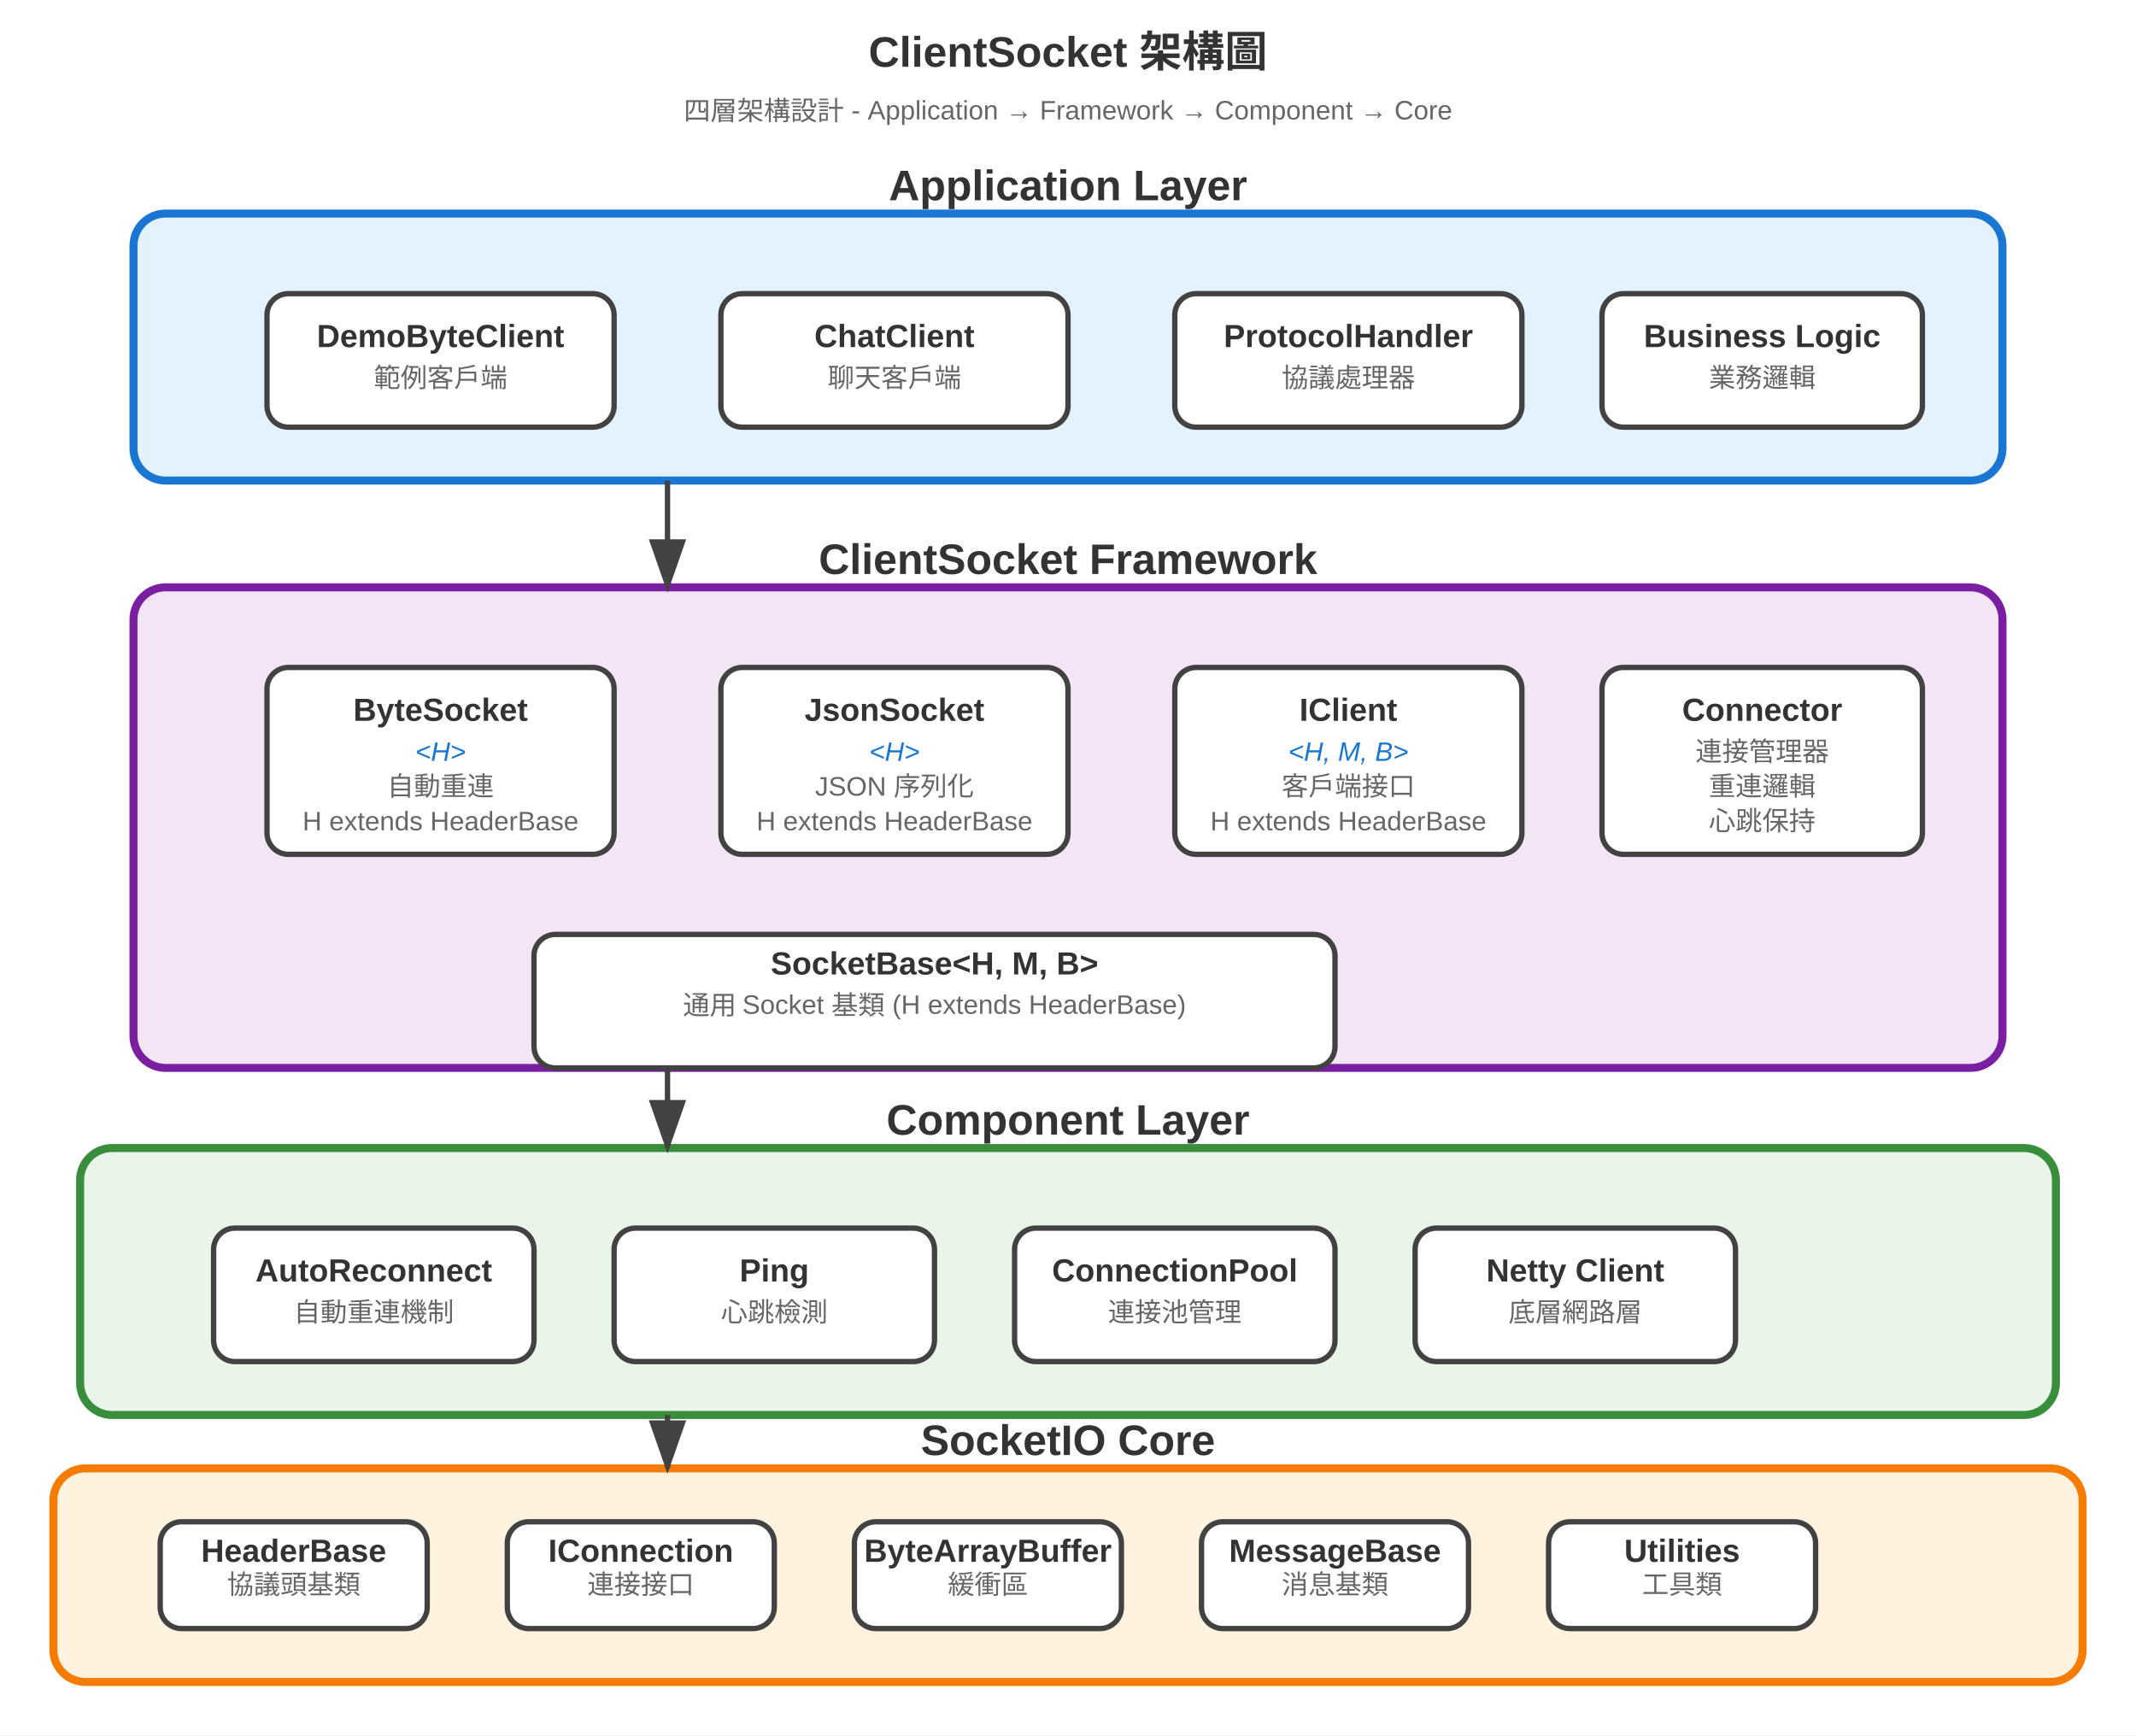
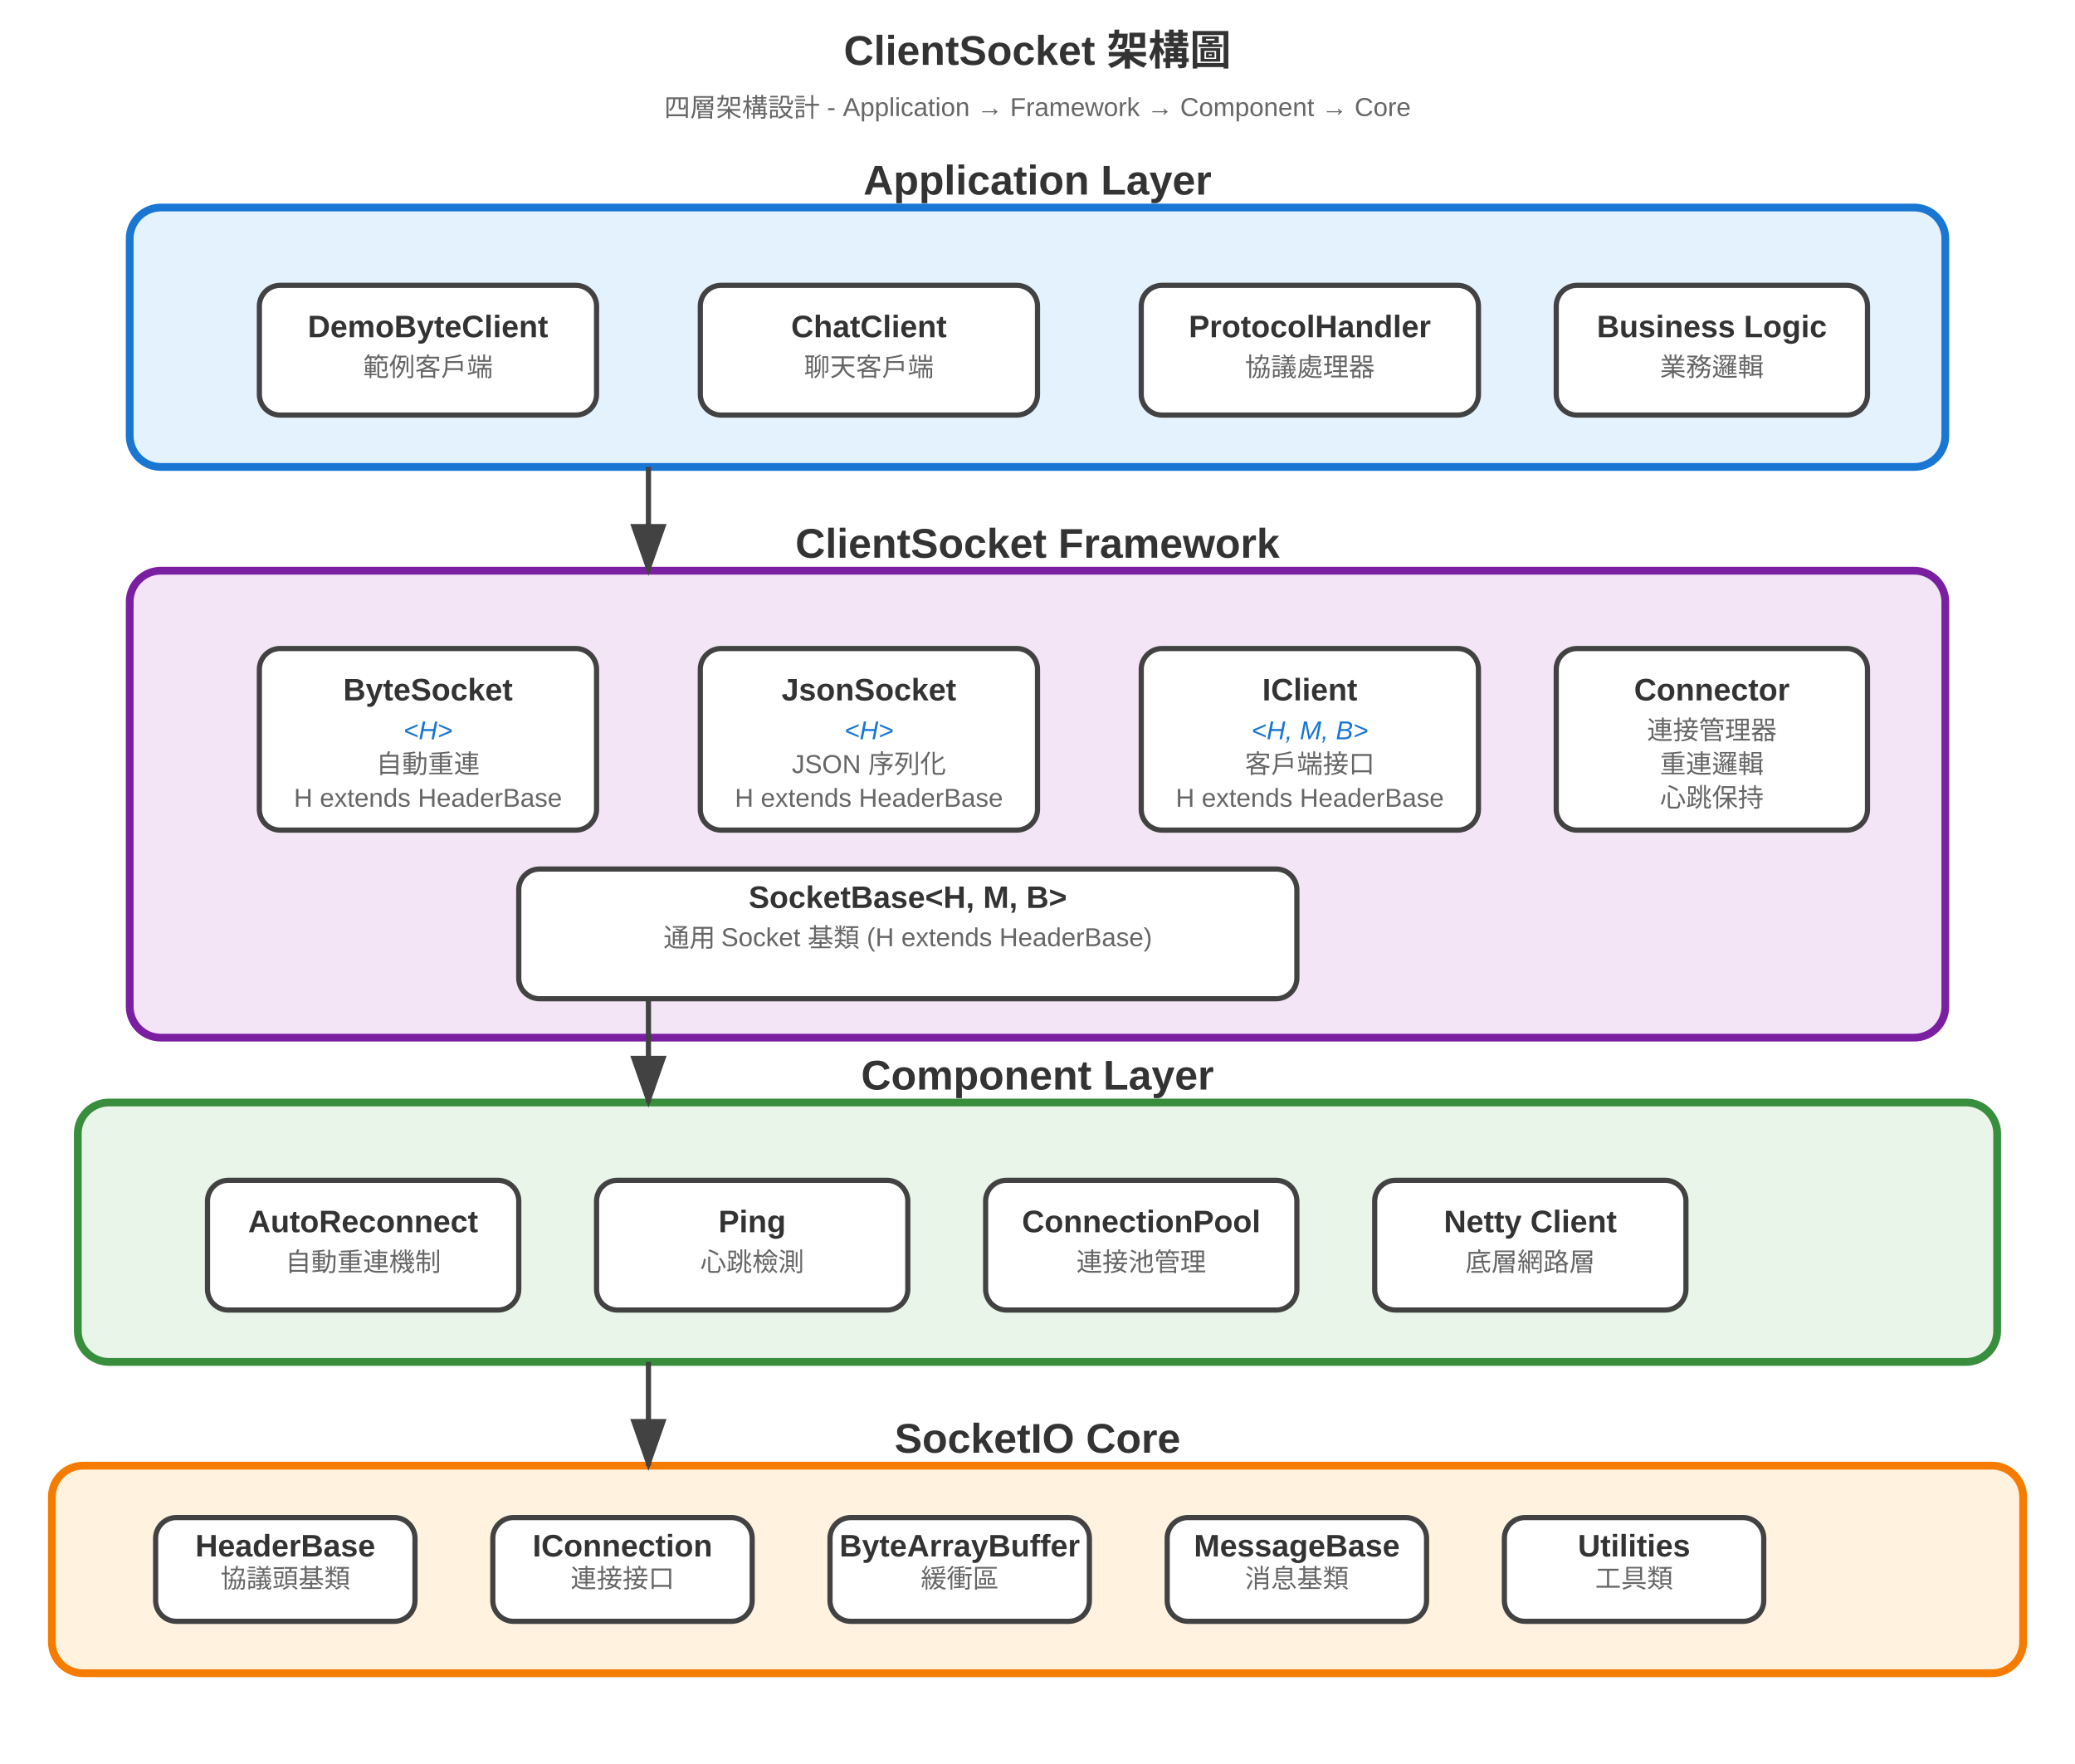
- <svg xmlns="http://www.w3.org/2000/svg" width="800" height="650">
+ <svg xmlns="http://www.w3.org/2000/svg" width="800" height="680">
  <rect width="100%" height="100%" fill="#ffffff" />
  <defs>
    <style>
      .layer-box { stroke-width: 3; rx: 12; ry: 12; fill: none; }
      .app-layer { stroke: #1976d2; fill: #e3f2fd; }
      .client-layer { stroke: #7b1fa2; fill: #f3e5f5; }
      .component-layer { stroke: #388e3c; fill: #e8f5e8; }
      .core-layer { stroke: #f57c00; fill: #fff3e0; }
      .box { fill: #ffffff; stroke: #424242; stroke-width: 2; rx: 8; ry: 8; }
      .text { text-anchor: middle; font-family: Arial, sans-serif; }
      .layer-title { font-size: 16px; font-weight: bold; fill: #333; }
      .component-title { font-size: 12px; font-weight: bold; fill: #333; }
      .component-desc { font-size: 10px; fill: #666; }
      .generic-text { font-size: 10px; fill: #1976d2; font-style: italic; }
      .arrow { stroke: #424242; stroke-width: 2; fill: none; marker-end: url(#arrowhead); }
    </style>
    <marker id="arrowhead" markerWidth="10" markerHeight="7" refX="9" refY="3.5" orient="auto">
      <polygon points="0 0, 10 3.5, 0 7" fill="#424242" />
    </marker>
  </defs>
  <text x="400" y="25" class="layer-title text">ClientSocket 架構圖</text>
  <text x="400" y="45" class="component-desc text">四層架構設計 - Application → Framework → Component → Core</text>
  <rect x="50" y="80" width="700" height="100" class="layer-box app-layer" />
  <text x="400" y="75" class="layer-title text">Application Layer</text>
  <rect x="100" y="110" width="130" height="50" class="box" />
  <text x="165" y="130" class="component-title text">DemoByteClient</text>
  <text x="165" y="145" class="component-desc text">範例客戶端</text>
  <rect x="270" y="110" width="130" height="50" class="box" />
  <text x="335" y="130" class="component-title text">ChatClient</text>
  <text x="335" y="145" class="component-desc text">聊天客戶端</text>
  <rect x="440" y="110" width="130" height="50" class="box" />
  <text x="505" y="130" class="component-title text">ProtocolHandler</text>
  <text x="505" y="145" class="component-desc text">協議處理器</text>
  <rect x="600" y="110" width="120" height="50" class="box" />
  <text x="660" y="130" class="component-title text">Business Logic</text>
  <text x="660" y="145" class="component-desc text">業務邏輯</text>
  <rect x="50" y="220" width="700" height="180" class="layer-box client-layer" />
  <text x="400" y="215" class="layer-title text">ClientSocket Framework</text>
  <rect x="100" y="250" width="130" height="70" class="box" />
  <text x="165" y="270" class="component-title text">ByteSocket</text>
  <text x="165" y="285" class="generic-text text">&lt;H&gt;</text>
  <text x="165" y="298" class="component-desc text">自動重連</text>
  <text x="165" y="311" class="component-desc text">H extends HeaderBase</text>
  <rect x="270" y="250" width="130" height="70" class="box" />
  <text x="335" y="270" class="component-title text">JsonSocket</text>
  <text x="335" y="285" class="generic-text text">&lt;H&gt;</text>
  <text x="335" y="298" class="component-desc text">JSON 序列化</text>
  <text x="335" y="311" class="component-desc text">H extends HeaderBase</text>
  <rect x="440" y="250" width="130" height="70" class="box" />
  <text x="505" y="270" class="component-title text">IClient</text>
  <text x="505" y="285" class="generic-text text">&lt;H, M, B&gt;</text>
  <text x="505" y="298" class="component-desc text">客戶端接口</text>
  <text x="505" y="311" class="component-desc text">H extends HeaderBase</text>
  <rect x="600" y="250" width="120" height="70" class="box" />
  <text x="660" y="270" class="component-title text">Connector</text>
  <text x="660" y="285" class="component-desc text">連接管理器</text>
  <text x="660" y="298" class="component-desc text">重連邏輯</text>
  <text x="660" y="311" class="component-desc text">心跳保持</text>
-   <rect x="200" y="350" width="300" height="50" class="box" />
-   <text x="350" y="365" class="component-title text">SocketBase&lt;H, M, B&gt;</text>
-   <text x="350" y="380" class="component-desc text">通用 Socket 基類 (H extends HeaderBase)</text>
-   <rect x="30" y="430" width="740" height="100" class="layer-box component-layer" />
-   <text x="400" y="425" class="layer-title text">Component Layer</text>
-   <rect x="80" y="460" width="120" height="50" class="box" />
-   <text x="140" y="480" class="component-title text">AutoReconnect</text>
-   <text x="140" y="495" class="component-desc text">自動重連機制</text>
-   <rect x="230" y="460" width="120" height="50" class="box" />
-   <text x="290" y="480" class="component-title text">Ping</text>
-   <text x="290" y="495" class="component-desc text">心跳檢測</text>
-   <rect x="380" y="460" width="120" height="50" class="box" />
-   <text x="440" y="480" class="component-title text">ConnectionPool</text>
-   <text x="440" y="495" class="component-desc text">連接池管理</text>
-   <rect x="530" y="460" width="120" height="50" class="box" />
-   <text x="590" y="480" class="component-title text">Netty Client</text>
-   <text x="590" y="495" class="component-desc text">底層網路層</text>
-   <rect x="20" y="550" width="760" height="80" class="layer-box core-layer" />
-   <text x="400" y="545" class="layer-title text">SocketIO Core</text>
-   <rect x="60" y="570" width="100" height="40" class="box" />
-   <text x="110" y="585" class="component-title text">HeaderBase</text>
-   <text x="110" y="597" class="component-desc text">協議頭基類</text>
-   <rect x="190" y="570" width="100" height="40" class="box" />
-   <text x="240" y="585" class="component-title text">IConnection</text>
-   <text x="240" y="597" class="component-desc text">連接接口</text>
-   <rect x="320" y="570" width="100" height="40" class="box" />
-   <text x="370" y="585" class="component-title text">ByteArrayBuffer</text>
-   <text x="370" y="597" class="component-desc text">緩衝區</text>
-   <rect x="450" y="570" width="100" height="40" class="box" />
-   <text x="500" y="585" class="component-title text">MessageBase</text>
-   <text x="500" y="597" class="component-desc text">消息基類</text>
-   <rect x="580" y="570" width="100" height="40" class="box" />
-   <text x="630" y="585" class="component-title text">Utilities</text>
-   <text x="630" y="597" class="component-desc text">工具類</text>
+   <rect x="200" y="335" width="300" height="50" class="box" />
+   <text x="350" y="350" class="component-title text">SocketBase&lt;H, M, B&gt;</text>
+   <text x="350" y="365" class="component-desc text">通用 Socket 基類 (H extends HeaderBase)</text>
+   <rect x="30" y="425" width="740" height="100" class="layer-box component-layer" />
+   <text x="400" y="420" class="layer-title text">Component Layer</text>
+   <rect x="80" y="455" width="120" height="50" class="box" />
+   <text x="140" y="475" class="component-title text">AutoReconnect</text>
+   <text x="140" y="490" class="component-desc text">自動重連機制</text>
+   <rect x="230" y="455" width="120" height="50" class="box" />
+   <text x="290" y="475" class="component-title text">Ping</text>
+   <text x="290" y="490" class="component-desc text">心跳檢測</text>
+   <rect x="380" y="455" width="120" height="50" class="box" />
+   <text x="440" y="475" class="component-title text">ConnectionPool</text>
+   <text x="440" y="490" class="component-desc text">連接池管理</text>
+   <rect x="530" y="455" width="120" height="50" class="box" />
+   <text x="590" y="475" class="component-title text">Netty Client</text>
+   <text x="590" y="490" class="component-desc text">底層網路層</text>
+   <rect x="20" y="565" width="760" height="80" class="layer-box core-layer" />
+   <text x="400" y="560" class="layer-title text">SocketIO Core</text>
+   <rect x="60" y="585" width="100" height="40" class="box" />
+   <text x="110" y="600" class="component-title text">HeaderBase</text>
+   <text x="110" y="612" class="component-desc text">協議頭基類</text>
+   <rect x="190" y="585" width="100" height="40" class="box" />
+   <text x="240" y="600" class="component-title text">IConnection</text>
+   <text x="240" y="612" class="component-desc text">連接接口</text>
+   <rect x="320" y="585" width="100" height="40" class="box" />
+   <text x="370" y="600" class="component-title text">ByteArrayBuffer</text>
+   <text x="370" y="612" class="component-desc text">緩衝區</text>
+   <rect x="450" y="585" width="100" height="40" class="box" />
+   <text x="500" y="600" class="component-title text">MessageBase</text>
+   <text x="500" y="612" class="component-desc text">消息基類</text>
+   <rect x="580" y="585" width="100" height="40" class="box" />
+   <text x="630" y="600" class="component-title text">Utilities</text>
+   <text x="630" y="612" class="component-desc text">工具類</text>
  <path class="arrow" d="M 250 180 L 250 220" />
-   <path class="arrow" d="M 250 400 L 250 430" />
-   <path class="arrow" d="M 250 530 L 250 550" />
+   <path class="arrow" d="M 250 385 L 250 425" />
+   <path class="arrow" d="M 250 525 L 250 565" />
</svg>
